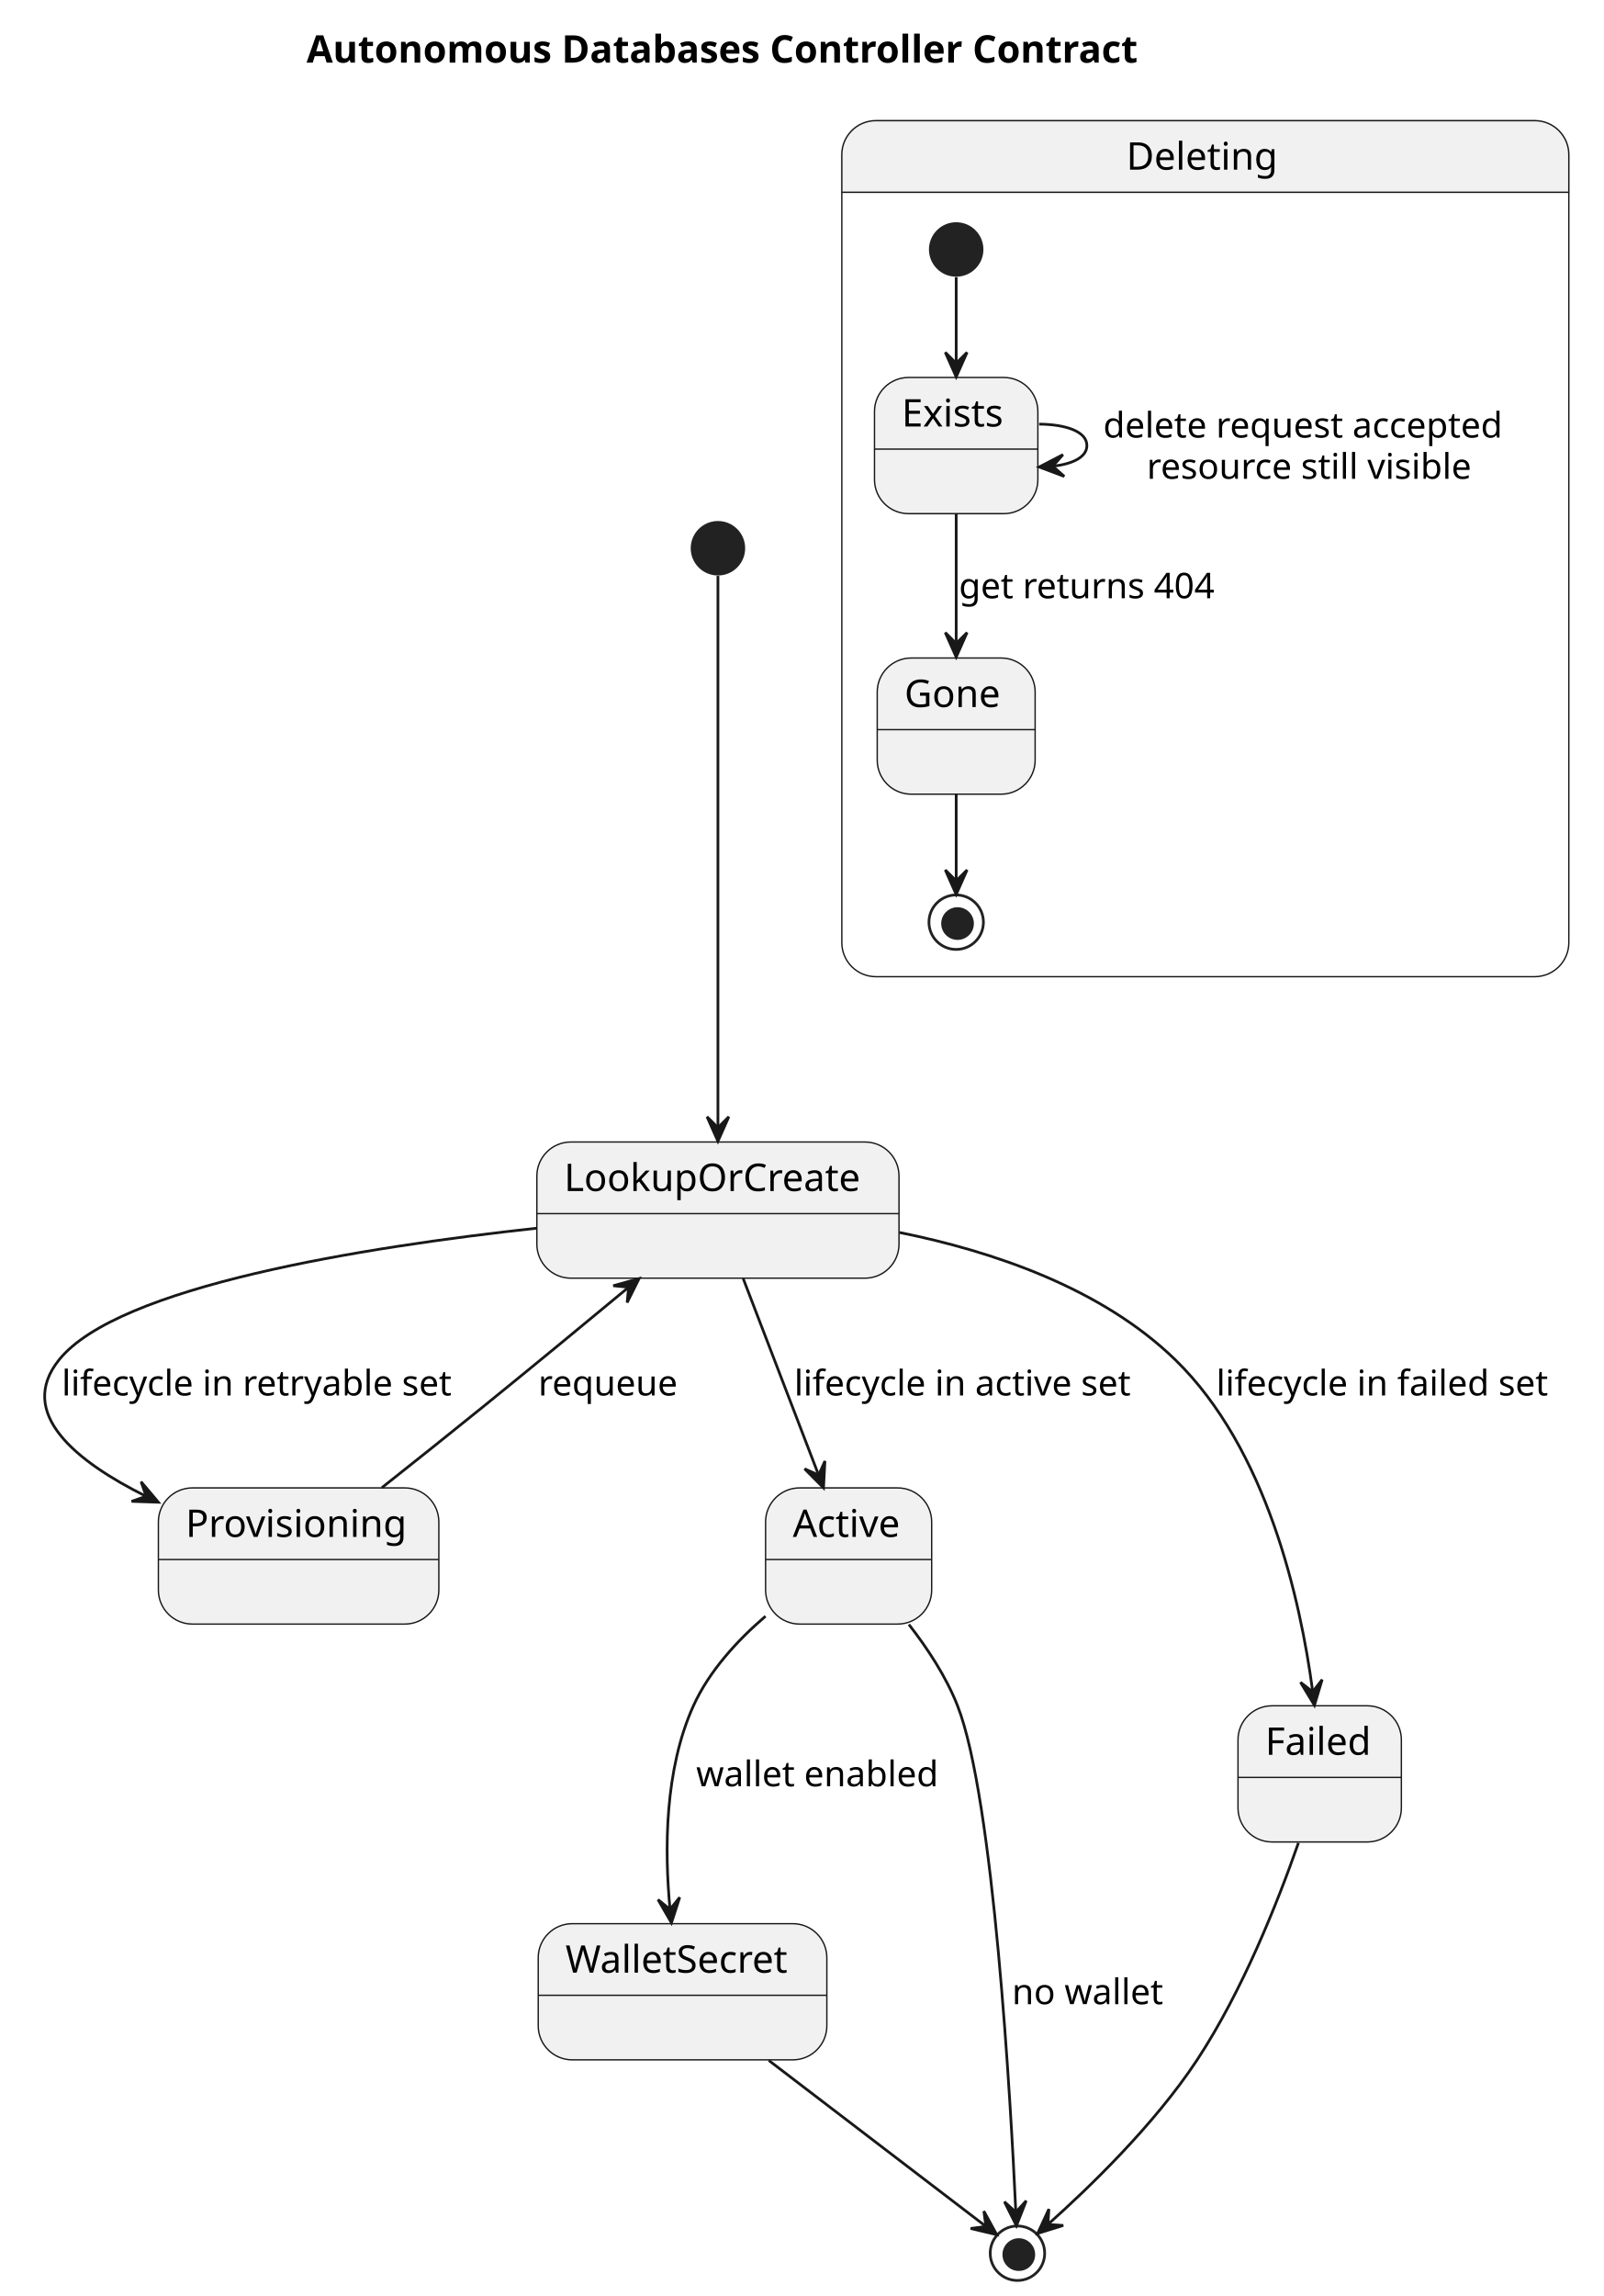
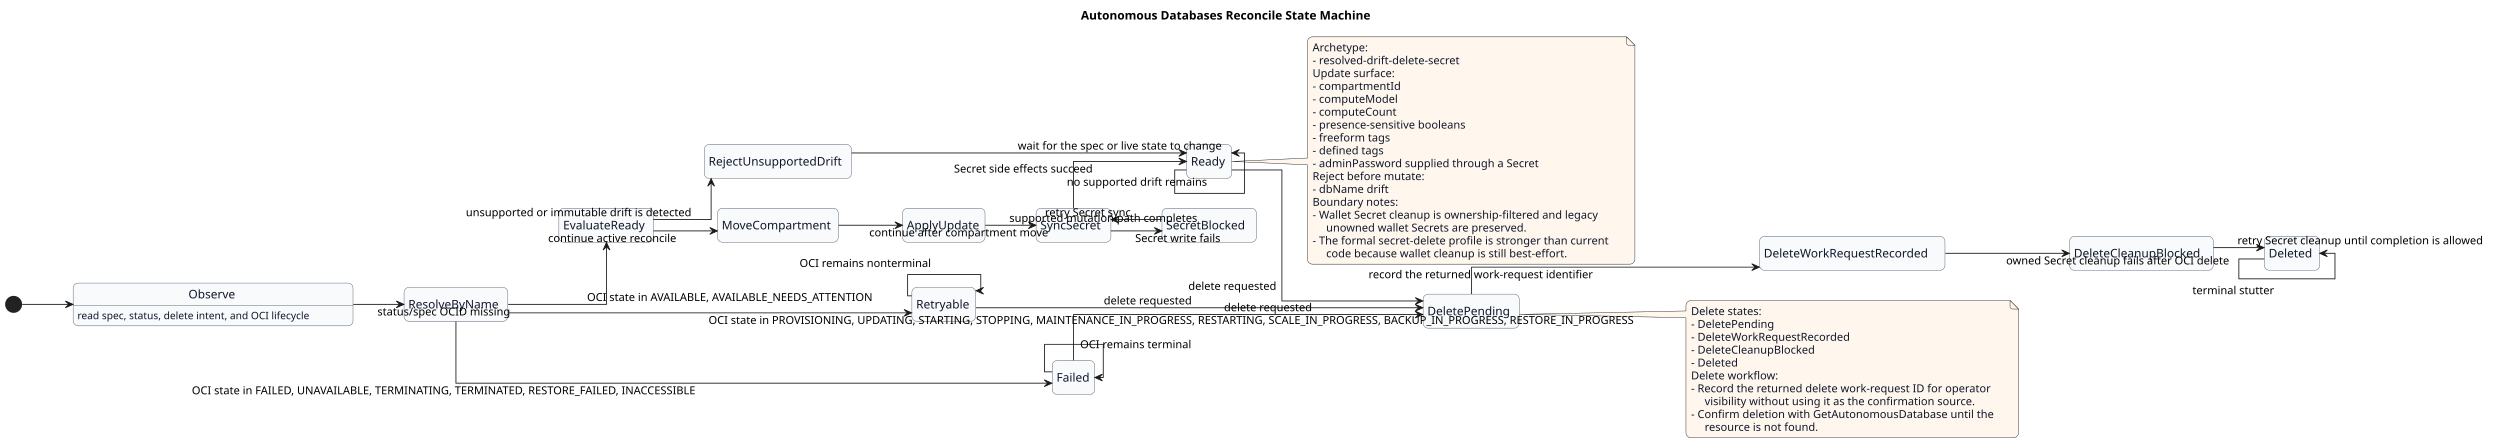
- <svg xmlns="http://www.w3.org/2000/svg" contentStyleType="text/css" height="843px" preserveAspectRatio="none" style="width:589px;height:843px;background:#FFFFFF;" version="1.1" viewBox="0 0 589 843" width="589px" zoomAndPan="magnify">
+ <svg xmlns="http://www.w3.org/2000/svg" contentStyleType="text/css" height="521px" preserveAspectRatio="none" style="width:2939px;height:521px;background:#FFFFFF;" version="1.1" viewBox="0 0 2939 521" width="2939px" zoomAndPan="magnify">
  <defs />
  <g>
-     <text fill="#000000" font-family="sans-serif" font-size="14" font-weight="bold" lengthAdjust="spacing" textLength="344" x="112.585" y="22.995">Autonomous Databases Controller Contract</text>
-     <ellipse cx="263.67" cy="201.297" fill="#222222" rx="10" ry="10" style="stroke:none;stroke-width:1.0;" />
-     <g id="LookupOrCreate">
-       <rect fill="#F1F1F1" height="50" rx="12.5" ry="12.5" style="stroke:#181818;stroke-width:0.5;" width="133" x="197.17" y="419.297" />
-       <line style="stroke:#181818;stroke-width:0.5;" x1="197.17" x2="330.17" y1="445.594" y2="445.594" />
-       <text fill="#000000" font-family="sans-serif" font-size="14" lengthAdjust="spacing" textLength="113" x="207.17" y="437.292">LookupOrCreate</text>
+     <text fill="#000000" font-family="sans-serif" font-size="14" font-weight="bold" lengthAdjust="spacing" textLength="384" x="1270.68" y="22.995">Autonomous Databases Reconcile State Machine</text>
+     <ellipse cx="16" cy="357.797" fill="#222222" rx="10" ry="10" style="stroke:none;stroke-width:1.0;" />
+     <g id="Observe">
+       <rect fill="#F8FAFC" height="50.266" rx="6" ry="6" style="stroke:#475569;stroke-width:0.5;" width="329" x="86" y="332.797" />
+       <line style="stroke:#475569;stroke-width:0.5;" x1="86" x2="415" y1="359.094" y2="359.094" />
+       <text fill="#0F172A" font-family="sans-serif" font-size="14" lengthAdjust="spacing" textLength="58" x="221.5" y="350.792">Observe</text>
+       <text fill="#0F172A" font-family="sans-serif" font-size="12" lengthAdjust="spacing" textLength="309" x="91" y="375.232">read spec, status, delete intent, and OCI lifecycle</text>
    </g>
-     <g id="Provisioning">
-       <rect fill="#F1F1F1" height="50" rx="12.5" ry="12.5" style="stroke:#181818;stroke-width:0.5;" width="103" x="58.17" y="546.297" />
-       <line style="stroke:#181818;stroke-width:0.5;" x1="58.17" x2="161.17" y1="572.594" y2="572.594" />
-       <text fill="#000000" font-family="sans-serif" font-size="14" lengthAdjust="spacing" textLength="83" x="68.17" y="564.292">Provisioning</text>
+     <rect fill="#F8FAFC" height="40" rx="6" ry="6" style="stroke:#475569;stroke-width:0.5;" width="122" x="475" y="337.797" />
+     <text fill="#0F172A" font-family="sans-serif" font-size="14" lengthAdjust="spacing" textLength="112" x="480" y="362.644">ResolveByName</text>
+     <rect fill="#F8FAFC" height="40" rx="6" ry="6" style="stroke:#475569;stroke-width:0.5;" width="111" x="657" y="244.797" />
+     <text fill="#0F172A" font-family="sans-serif" font-size="14" lengthAdjust="spacing" textLength="101" x="662" y="269.644">EvaluateReady</text>
+     <rect fill="#F8FAFC" height="40" rx="6" ry="6" style="stroke:#475569;stroke-width:0.5;" width="75" x="1072" y="337.797" />
+     <text fill="#0F172A" font-family="sans-serif" font-size="14" lengthAdjust="spacing" textLength="65" x="1077" y="362.644">Retryable</text>
+     <rect fill="#F8FAFC" height="40" rx="6" ry="6" style="stroke:#475569;stroke-width:0.5;" width="50" x="1237" y="423.797" />
+     <text fill="#0F172A" font-family="sans-serif" font-size="14" lengthAdjust="spacing" textLength="40" x="1242" y="448.644">Failed</text>
+     <rect fill="#F8FAFC" height="40" rx="6" ry="6" style="stroke:#475569;stroke-width:0.5;" width="173" x="828" y="169.797" />
+     <text fill="#0F172A" font-family="sans-serif" font-size="14" lengthAdjust="spacing" textLength="163" x="833" y="194.644">RejectUnsupportedDrift</text>
+     <rect fill="#F8FAFC" height="40" rx="6" ry="6" style="stroke:#475569;stroke-width:0.5;" width="53" x="1395" y="169.797" />
+     <text fill="#0F172A" font-family="sans-serif" font-size="14" lengthAdjust="spacing" textLength="43" x="1400" y="194.644">Ready</text>
+     <rect fill="#F8FAFC" height="40" rx="6" ry="6" style="stroke:#475569;stroke-width:0.5;" width="142" x="843.5" y="244.797" />
+     <text fill="#0F172A" font-family="sans-serif" font-size="14" lengthAdjust="spacing" textLength="132" x="848.5" y="269.644">MoveCompartment</text>
+     <rect fill="#F8FAFC" height="40" rx="6" ry="6" style="stroke:#475569;stroke-width:0.5;" width="97" x="1061" y="244.797" />
+     <text fill="#0F172A" font-family="sans-serif" font-size="14" lengthAdjust="spacing" textLength="87" x="1066" y="269.644">ApplyUpdate</text>
+     <rect fill="#F8FAFC" height="40" rx="6" ry="6" style="stroke:#475569;stroke-width:0.5;" width="88" x="1218" y="244.797" />
+     <text fill="#0F172A" font-family="sans-serif" font-size="14" lengthAdjust="spacing" textLength="78" x="1223" y="269.644">SyncSecret</text>
+     <rect fill="#F8FAFC" height="40" rx="6" ry="6" style="stroke:#475569;stroke-width:0.5;" width="111" x="1366" y="244.797" />
+     <text fill="#0F172A" font-family="sans-serif" font-size="14" lengthAdjust="spacing" textLength="101" x="1371" y="269.644">SecretBlocked</text>
+     <rect fill="#F8FAFC" height="40" rx="6" ry="6" style="stroke:#475569;stroke-width:0.5;" width="113" x="1673" y="345.797" />
+     <text fill="#0F172A" font-family="sans-serif" font-size="14" lengthAdjust="spacing" textLength="103" x="1678" y="370.644">DeletePending</text>
+     <rect fill="#F8FAFC" height="40" rx="6" ry="6" style="stroke:#475569;stroke-width:0.5;" width="218" x="2068.5" y="277.797" />
+     <text fill="#0F172A" font-family="sans-serif" font-size="14" lengthAdjust="spacing" textLength="208" x="2073.5" y="302.644">DeleteWorkRequestRecorded</text>
+     <rect fill="#F8FAFC" height="40" rx="6" ry="6" style="stroke:#475569;stroke-width:0.5;" width="169" x="2433" y="277.797" />
+     <text fill="#0F172A" font-family="sans-serif" font-size="14" lengthAdjust="spacing" textLength="159" x="2438" y="302.644">DeleteCleanupBlocked</text>
+     <rect fill="#F8FAFC" height="40" rx="6" ry="6" style="stroke:#475569;stroke-width:0.5;" width="65" x="2662" y="277.797" />
+     <text fill="#0F172A" font-family="sans-serif" font-size="14" lengthAdjust="spacing" textLength="55" x="2667" y="302.644">Deleted</text>
+     <g id="elem_GMN41">
+       <path d="M1537,49.297 L1537,185.797 L1448.03,189.797 L1537,193.797 L1537,304.555 A6,6 0 0 0 1543,310.555 L1916,310.555 A6,6 0 0 0 1922,304.555 L1922,53.297 L1912,43.297 L1543,43.297 A6,6 0 0 0 1537,49.297 " fill="#FFF7ED" style="stroke:#181818;stroke-width:0.5;" />
+       <path d="M1912,43.297 L1912,50.297 A3,3 0 0 0 1915,53.297 L1922,53.297 L1912,43.297 " fill="#FFF7ED" style="stroke:#181818;stroke-width:0.5;" />
+       <text fill="#0F172A" font-family="sans-serif" font-size="13" lengthAdjust="spacing" textLength="69" x="1543" y="60.364">Archetype:</text>
+       <text fill="#0F172A" font-family="sans-serif" font-size="13" lengthAdjust="spacing" textLength="183" x="1543" y="75.497">- resolved-drift-delete-secret</text>
+       <text fill="#0F172A" font-family="sans-serif" font-size="13" lengthAdjust="spacing" textLength="102" x="1543" y="90.629">Update surface:</text>
+       <text fill="#0F172A" font-family="sans-serif" font-size="13" lengthAdjust="spacing" textLength="108" x="1543" y="105.762">- compartmentId</text>
+       <text fill="#0F172A" font-family="sans-serif" font-size="13" lengthAdjust="spacing" textLength="104" x="1543" y="120.895">- computeModel</text>
+       <text fill="#0F172A" font-family="sans-serif" font-size="13" lengthAdjust="spacing" textLength="104" x="1543" y="136.028">- computeCount</text>
+       <text fill="#0F172A" font-family="sans-serif" font-size="13" lengthAdjust="spacing" textLength="191" x="1543" y="151.161">- presence-sensitive booleans</text>
+       <text fill="#0F172A" font-family="sans-serif" font-size="13" lengthAdjust="spacing" textLength="96" x="1543" y="166.293">- freeform tags</text>
+       <text fill="#0F172A" font-family="sans-serif" font-size="13" lengthAdjust="spacing" textLength="88" x="1543" y="181.426">- defined tags</text>
+       <text fill="#0F172A" font-family="sans-serif" font-size="13" lengthAdjust="spacing" textLength="278" x="1543" y="196.559">- adminPassword supplied through a Secret</text>
+       <text fill="#0F172A" font-family="sans-serif" font-size="13" lengthAdjust="spacing" textLength="139" x="1543" y="211.692">Reject before mutate:</text>
+       <text fill="#0F172A" font-family="sans-serif" font-size="13" lengthAdjust="spacing" textLength="93" x="1543" y="226.825">- dbName drift</text>
+       <text fill="#0F172A" font-family="sans-serif" font-size="13" lengthAdjust="spacing" textLength="105" x="1543" y="241.958">Boundary notes:</text>
+       <text fill="#0F172A" font-family="sans-serif" font-size="13" lengthAdjust="spacing" textLength="351" x="1543" y="257.09">- Wallet Secret cleanup is ownership-filtered and legacy</text>
+       <text fill="#0F172A" font-family="sans-serif" font-size="13" lengthAdjust="spacing" textLength="247" x="1559" y="272.223">unowned wallet Secrets are preserved.</text>
+       <text fill="#0F172A" font-family="sans-serif" font-size="13" lengthAdjust="spacing" textLength="364" x="1543" y="287.356">- The formal secret-delete profile is stronger than current</text>
+       <text fill="#0F172A" font-family="sans-serif" font-size="13" lengthAdjust="spacing" textLength="297" x="1559" y="302.489">code because wallet cleanup is still best-effort.</text>
    </g>
-     <g id="Active">
-       <rect fill="#F1F1F1" height="50" rx="12.5" ry="12.5" style="stroke:#181818;stroke-width:0.5;" width="61" x="281.17" y="546.297" />
-       <line style="stroke:#181818;stroke-width:0.5;" x1="281.17" x2="342.17" y1="572.594" y2="572.594" />
-       <text fill="#000000" font-family="sans-serif" font-size="14" lengthAdjust="spacing" textLength="41" x="291.17" y="564.292">Active</text>
+     <g id="elem_GMN44">
+       <path d="M1982,359.297 L1982,365.547 L1786.24,369.547 L1982,373.547 L1982,508.625 A6,6 0 0 0 1988,514.625 L2367,514.625 A6,6 0 0 0 2373,508.625 L2373,363.297 L2363,353.297 L1988,353.297 A6,6 0 0 0 1982,359.297 " fill="#FFF7ED" style="stroke:#181818;stroke-width:0.5;" />
+       <path d="M2363,353.297 L2363,360.297 A3,3 0 0 0 2366,363.297 L2373,363.297 L2363,353.297 " fill="#FFF7ED" style="stroke:#181818;stroke-width:0.5;" />
+       <text fill="#0F172A" font-family="sans-serif" font-size="13" lengthAdjust="spacing" textLength="90" x="1988" y="370.364">Delete states:</text>
+       <text fill="#0F172A" font-family="sans-serif" font-size="13" lengthAdjust="spacing" textLength="102" x="1988" y="385.497">- DeletePending</text>
+       <text fill="#0F172A" font-family="sans-serif" font-size="13" lengthAdjust="spacing" textLength="194" x="1988" y="400.629">- DeleteWorkRequestRecorded</text>
+       <text fill="#0F172A" font-family="sans-serif" font-size="13" lengthAdjust="spacing" textLength="153" x="1988" y="415.762">- DeleteCleanupBlocked</text>
+       <text fill="#0F172A" font-family="sans-serif" font-size="13" lengthAdjust="spacing" textLength="59" x="1988" y="430.895">- Deleted</text>
+       <text fill="#0F172A" font-family="sans-serif" font-size="13" lengthAdjust="spacing" textLength="103" x="1988" y="446.028">Delete workflow:</text>
+       <text fill="#0F172A" font-family="sans-serif" font-size="13" lengthAdjust="spacing" textLength="365" x="1988" y="461.161">- Record the returned delete work-request ID for operator</text>
+       <text fill="#0F172A" font-family="sans-serif" font-size="13" lengthAdjust="spacing" textLength="328" x="2004" y="476.293">visibility without using it as the confirmation source.</text>
+       <text fill="#0F172A" font-family="sans-serif" font-size="13" lengthAdjust="spacing" textLength="370" x="1988" y="491.426">- Confirm deletion with GetAutonomousDatabase until the</text>
+       <text fill="#0F172A" font-family="sans-serif" font-size="13" lengthAdjust="spacing" textLength="139" x="2004" y="506.559">resource is not found.</text>
    </g>
-     <g id="Failed">
-       <rect fill="#F1F1F1" height="50" rx="12.5" ry="12.5" style="stroke:#181818;stroke-width:0.5;" width="60" x="454.67" y="626.297" />
-       <line style="stroke:#181818;stroke-width:0.5;" x1="454.67" x2="514.67" y1="652.594" y2="652.594" />
-       <text fill="#000000" font-family="sans-serif" font-size="14" lengthAdjust="spacing" textLength="40" x="464.67" y="644.292">Failed</text>
+     <g id="link_*start_Observe">
+       <path d="M26.08,357.797 C26.08,357.797 80.84,357.797 80.84,357.797 " fill="none" id="*start-to-Observe" style="stroke:#181818;stroke-width:1.0;" />
+       <polygon fill="#181818" points="85.84,357.797,76.84,353.797,80.84,357.797,76.84,361.797,85.84,357.797" style="stroke:#181818;stroke-width:1.0;" />
    </g>
-     <g id="WalletSecret">
-       <rect fill="#F1F1F1" height="50" rx="12.5" ry="12.5" style="stroke:#181818;stroke-width:0.5;" width="106" x="197.67" y="706.297" />
-       <line style="stroke:#181818;stroke-width:0.5;" x1="197.67" x2="303.67" y1="732.594" y2="732.594" />
-       <text fill="#000000" font-family="sans-serif" font-size="14" lengthAdjust="spacing" textLength="86" x="207.67" y="724.292">WalletSecret</text>
+     <g id="link_Observe_ResolveByName">
+       <path d="M415.34,357.797 C415.34,357.797 469.86,357.797 469.86,357.797 " fill="none" id="Observe-to-ResolveByName" style="stroke:#181818;stroke-width:1.0;" />
+       <polygon fill="#181818" points="474.86,357.797,465.86,353.797,469.86,357.797,465.86,361.797,474.86,357.797" style="stroke:#181818;stroke-width:1.0;" />
+       <text fill="#000000" font-family="sans-serif" font-size="13" lengthAdjust="spacing" textLength="163" x="443.6" y="370.864">status/spec OCID missing</text>
    </g>
-     <ellipse cx="373.67" cy="827.297" fill="none" rx="10" ry="10" style="stroke:#222222;stroke-width:1.0;" />
-     <ellipse cx="374.17" cy="827.797" fill="#222222" rx="6" ry="6" style="stroke:none;stroke-width:1.0;" />
-     <path d="M321.67,44.297 L563.67,44.297 A12.5,12.5 0 0 1 576.17,56.797 L576.17,70.594 L309.17,70.594 L309.17,56.797 A12.5,12.5 0 0 1 321.67,44.297 " fill="#F1F1F1" style="stroke:#F1F1F1;stroke-width:1.0;" />
-     <rect fill="none" height="314.297" rx="12.5" ry="12.5" style="stroke:#181818;stroke-width:0.5;" width="267" x="309.17" y="44.297" />
-     <line style="stroke:#181818;stroke-width:0.5;" x1="309.17" x2="576.17" y1="70.594" y2="70.594" />
-     <text fill="#000000" font-family="sans-serif" font-size="14" lengthAdjust="spacing" textLength="58" x="413.67" y="62.292">Deleting</text>
-     <ellipse cx="351.17" cy="91.594" fill="#222222" rx="10" ry="10" style="stroke:none;stroke-width:1.0;" />
-     <g id="Deleting.Exists">
-       <rect fill="#F1F1F1" height="50" rx="12.5" ry="12.5" style="stroke:#181818;stroke-width:0.5;" width="60" x="321.17" y="138.594" />
-       <line style="stroke:#181818;stroke-width:0.5;" x1="321.17" x2="381.17" y1="164.891" y2="164.891" />
-       <text fill="#000000" font-family="sans-serif" font-size="14" lengthAdjust="spacing" textLength="40" x="331.17" y="156.589">Exists</text>
+     <g id="link_ResolveByName_EvaluateReady">
+       <path d="M597.41,357.797 C648.53,357.797 713,357.797 713,357.797 C713,357.797 713,289.977 713,289.977 " fill="none" id="ResolveByName-to-EvaluateReady" style="stroke:#181818;stroke-width:1.0;" />
+       <polygon fill="#181818" points="713,284.977,709,293.977,713,289.977,717,293.977,713,284.977" style="stroke:#181818;stroke-width:1.0;" />
+       <text fill="#000000" font-family="sans-serif" font-size="13" lengthAdjust="spacing" textLength="356" x="690.11" y="353.864">OCI state in AVAILABLE, AVAILABLE_NEEDS_ATTENTION</text>
    </g>
-     <g id="Deleting.Gone">
-       <rect fill="#F1F1F1" height="50" rx="12.5" ry="12.5" style="stroke:#181818;stroke-width:0.5;" width="58" x="322.17" y="241.594" />
-       <line style="stroke:#181818;stroke-width:0.5;" x1="322.17" x2="380.17" y1="267.891" y2="267.891" />
-       <text fill="#000000" font-family="sans-serif" font-size="14" lengthAdjust="spacing" textLength="38" x="332.17" y="259.589">Gone</text>
+     <g id="link_ResolveByName_Retryable">
+       <path d="M597.1,367.797 C597.1,367.797 1066.75,367.797 1066.75,367.797 " fill="none" id="ResolveByName-to-Retryable" style="stroke:#181818;stroke-width:1.0;" />
+       <polygon fill="#181818" points="1071.75,367.797,1062.75,363.797,1066.75,367.797,1062.75,371.797,1071.75,367.797" style="stroke:#181818;stroke-width:1.0;" />
+       <text fill="#000000" font-family="sans-serif" font-size="13" lengthAdjust="spacing" textLength="1144" x="832.93" y="380.864">OCI state in PROVISIONING, UPDATING, STARTING, STOPPING, MAINTENANCE_IN_PROGRESS, RESTARTING, SCALE_IN_PROGRESS, BACKUP_IN_PROGRESS, RESTORE_IN_PROGRESS</text>
    </g>
-     <ellipse cx="351.17" cy="338.594" fill="none" rx="10" ry="10" style="stroke:#222222;stroke-width:1.0;" />
-     <ellipse cx="351.67" cy="339.094" fill="#222222" rx="6" ry="6" style="stroke:none;stroke-width:1.0;" />
-     <g id="link_*start*Deleting_Exists">
-       <path d="M351.17,101.744 C351.17,109.784 351.17,121.924 351.17,133.244 " fill="none" id="*start*Deleting-to-Exists" style="stroke:#181818;stroke-width:1.0;" />
-       <polygon fill="#181818" points="351.17,138.374,355.17,129.374,351.17,133.374,347.17,129.374,351.17,138.374" style="stroke:#181818;stroke-width:1.0;" />
+     <g id="link_ResolveByName_Failed">
+       <path d="M536,377.907 C536,405.157 536,450.467 536,450.467 C536,450.467 1231.59,450.467 1231.59,450.467 " fill="none" id="ResolveByName-to-Failed" style="stroke:#181818;stroke-width:1.0;" />
+       <polygon fill="#181818" points="1236.59,450.467,1227.59,446.467,1231.59,450.467,1227.59,454.467,1236.59,450.467" style="stroke:#181818;stroke-width:1.0;" />
+       <text fill="#000000" font-family="sans-serif" font-size="13" lengthAdjust="spacing" textLength="621" x="225.51" y="463.534">OCI state in FAILED, UNAVAILABLE, TERMINATING, TERMINATED, RESTORE_FAILED, INACCESSIBLE</text>
    </g>
-     <g id="link_Exists_Exists">
-       <path d="M381.64,155.724 C391.42,155.804 399.17,158.424 399.17,163.594 C399.17,167.794 394.05,170.314 386.89,171.154 " fill="none" id="Exists-to-Exists" style="stroke:#181818;stroke-width:1.0;" />
-       <polygon fill="#181818" points="381.64,171.464,390.864,174.916,386.631,171.163,390.384,166.93,381.64,171.464" style="stroke:#181818;stroke-width:1.0;" />
-       <text fill="#000000" font-family="sans-serif" font-size="13" lengthAdjust="spacing" textLength="156" x="405.17" y="160.661">delete request accepted</text>
-       <text fill="#000000" font-family="sans-serif" font-size="13" lengthAdjust="spacing" textLength="124" x="421.17" y="175.793">resource still visible</text>
+     <g id="link_EvaluateReady_RejectUnsupportedDrift">
+       <path d="M768.11,258.127 C800.89,258.127 836,258.127 836,258.127 C836,258.127 836,214.927 836,214.927 " fill="none" id="EvaluateReady-to-RejectUnsupportedDrift" style="stroke:#181818;stroke-width:1.0;" />
+       <polygon fill="#181818" points="836,209.927,832,218.927,836,214.927,840,218.927,836,209.927" style="stroke:#181818;stroke-width:1.0;" />
+       <text fill="#000000" font-family="sans-serif" font-size="13" lengthAdjust="spacing" textLength="275" x="547.65" y="254.194">unsupported or immutable drift is detected</text>
    </g>
-     <g id="link_Exists_Gone">
-       <path d="M351.17,188.784 C351.17,202.924 351.17,220.874 351.17,235.874 " fill="none" id="Exists-to-Gone" style="stroke:#181818;stroke-width:1.0;" />
-       <polygon fill="#181818" points="351.17,241.254,355.17,232.254,351.17,236.254,347.17,232.254,351.17,241.254" style="stroke:#181818;stroke-width:1.0;" />
-       <text fill="#000000" font-family="sans-serif" font-size="13" lengthAdjust="spacing" textLength="99" x="352.17" y="219.661">get returns 404</text>
+     <g id="link_RejectUnsupportedDrift_Ready">
+       <path d="M1001.08,179.797 C1001.08,179.797 1389.85,179.797 1389.85,179.797 " fill="none" id="RejectUnsupportedDrift-to-Ready" style="stroke:#181818;stroke-width:1.0;" />
+       <polygon fill="#181818" points="1394.85,179.797,1385.85,175.797,1389.85,179.797,1385.85,183.797,1394.85,179.797" style="stroke:#181818;stroke-width:1.0;" />
+       <text fill="#000000" font-family="sans-serif" font-size="13" lengthAdjust="spacing" textLength="252" x="1196.46" y="175.864">wait for the spec or live state to change</text>
    </g>
-     <g id="link_Gone_*end*Deleting">
-       <path d="M351.17,291.684 C351.17,302.164 351.17,314.094 351.17,323.164 " fill="none" id="Gone-to-*end*Deleting" style="stroke:#181818;stroke-width:1.0;" />
-       <polygon fill="#181818" points="351.17,328.404,355.17,319.404,351.17,323.404,347.17,319.404,351.17,328.404" style="stroke:#181818;stroke-width:1.0;" />
+     <g id="link_EvaluateReady_MoveCompartment">
+       <path d="M768.23,271.467 C768.23,271.467 838.4,271.467 838.4,271.467 " fill="none" id="EvaluateReady-to-MoveCompartment" style="stroke:#181818;stroke-width:1.0;" />
+       <polygon fill="#181818" points="843.4,271.467,834.4,267.467,838.4,271.467,834.4,275.467,843.4,271.467" style="stroke:#181818;stroke-width:1.0;" />
+       <text fill="#000000" font-family="sans-serif" font-size="13" lengthAdjust="spacing" textLength="158" x="644.32" y="284.534">continue active reconcile</text>
    </g>
-     <g id="link_*start_LookupOrCreate">
-       <path d="M263.67,211.447 C263.67,244.597 263.67,359.297 263.67,413.927 " fill="none" id="*start-to-LookupOrCreate" style="stroke:#181818;stroke-width:1.0;" />
-       <polygon fill="#181818" points="263.67,419.027,267.67,410.027,263.67,414.027,259.67,410.027,263.67,419.027" style="stroke:#181818;stroke-width:1.0;" />
+     <g id="link_MoveCompartment_ApplyUpdate">
+       <path d="M985.73,264.797 C985.73,264.797 1055.99,264.797 1055.99,264.797 " fill="none" id="MoveCompartment-to-ApplyUpdate" style="stroke:#181818;stroke-width:1.0;" />
+       <polygon fill="#181818" points="1060.99,264.797,1051.99,260.797,1055.99,264.797,1051.99,268.797,1060.99,264.797" style="stroke:#181818;stroke-width:1.0;" />
+       <text fill="#000000" font-family="sans-serif" font-size="13" lengthAdjust="spacing" textLength="221" x="1021.86" y="277.864">continue after compartment move</text>
    </g>
-     <g id="link_LookupOrCreate_Provisioning">
-       <path d="M197.08,450.947 C133.19,457.917 43.31,472.297 21.67,499.297 C6,518.847 27.83,536.547 53.65,549.387 " fill="none" id="LookupOrCreate-to-Provisioning" style="stroke:#181818;stroke-width:1.0;" />
-       <polygon fill="#181818" points="58.17,551.567,51.822,544.037,53.672,549.382,48.327,551.233,58.17,551.567" style="stroke:#181818;stroke-width:1.0;" />
-       <text fill="#000000" font-family="sans-serif" font-size="13" lengthAdjust="spacing" textLength="150" x="22.67" y="512.364">lifecycle in retryable set</text>
+     <g id="link_ApplyUpdate_SyncSecret">
+       <path d="M1158.17,264.797 C1158.17,264.797 1212.92,264.797 1212.92,264.797 " fill="none" id="ApplyUpdate-to-SyncSecret" style="stroke:#181818;stroke-width:1.0;" />
+       <polygon fill="#181818" points="1217.92,264.797,1208.92,260.797,1212.92,264.797,1208.92,268.797,1217.92,264.797" style="stroke:#181818;stroke-width:1.0;" />
+       <text fill="#000000" font-family="sans-serif" font-size="13" lengthAdjust="spacing" textLength="231" x="1186.55" y="260.864">supported mutation path completes</text>
    </g>
-     <g id="link_Provisioning_LookupOrCreate">
-       <path d="M140.23,546.227 C151.98,536.927 165.49,526.167 177.67,516.297 C195.29,502.037 214.78,485.967 230.74,472.727 " fill="none" id="Provisioning-to-LookupOrCreate" style="stroke:#181818;stroke-width:1.0;" />
-       <polygon fill="#181818" points="234.72,469.427,225.234,472.074,230.865,472.611,230.328,478.242,234.72,469.427" style="stroke:#181818;stroke-width:1.0;" />
-       <text fill="#000000" font-family="sans-serif" font-size="13" lengthAdjust="spacing" textLength="53" x="197.67" y="512.364">requeue</text>
+     <g id="link_SyncSecret_SecretBlocked">
+       <path d="M1306.01,271.467 C1306.01,271.467 1360.94,271.467 1360.94,271.467 " fill="none" id="SyncSecret-to-SecretBlocked" style="stroke:#181818;stroke-width:1.0;" />
+       <polygon fill="#181818" points="1365.94,271.467,1356.94,267.467,1360.94,271.467,1356.94,275.467,1365.94,271.467" style="stroke:#181818;stroke-width:1.0;" />
+       <text fill="#000000" font-family="sans-serif" font-size="13" lengthAdjust="spacing" textLength="105" x="1334.48" y="284.534">Secret write fails</text>
    </g>
-     <g id="link_LookupOrCreate_Active">
-       <path d="M272.93,469.397 C280.83,489.977 292.21,519.627 300.6,541.457 " fill="none" id="LookupOrCreate-to-Active" style="stroke:#181818;stroke-width:1.0;" />
-       <polygon fill="#181818" points="302.44,546.267,302.963,536.432,300.655,541.596,295.49,539.288,302.44,546.267" style="stroke:#181818;stroke-width:1.0;" />
-       <text fill="#000000" font-family="sans-serif" font-size="13" lengthAdjust="spacing" textLength="131" x="291.67" y="512.364">lifecycle in active set</text>
+     <g id="link_SecretBlocked_SyncSecret">
+       <path d="M1365.71,258.127 C1365.71,258.127 1311.2,258.127 1311.2,258.127 " fill="none" id="SecretBlocked-to-SyncSecret" style="stroke:#181818;stroke-width:1.0;" />
+       <polygon fill="#181818" points="1306.2,258.127,1315.2,262.127,1311.2,258.127,1315.2,254.127,1306.2,258.127" style="stroke:#181818;stroke-width:1.0;" />
+       <text fill="#000000" font-family="sans-serif" font-size="13" lengthAdjust="spacing" textLength="109" x="1228.46" y="254.194">retry Secret sync</text>
    </g>
-     <g id="link_LookupOrCreate_Failed">
-       <path d="M330.31,452.507 C364.51,459.407 404.56,472.897 431.67,499.297 C465.21,531.957 477.56,587.037 482.08,620.877 " fill="none" id="LookupOrCreate-to-Failed" style="stroke:#181818;stroke-width:1.0;" />
-       <polygon fill="#181818" points="482.74,626.117,485.576,616.685,482.111,621.157,477.64,617.692,482.74,626.117" style="stroke:#181818;stroke-width:1.0;" />
-       <text fill="#000000" font-family="sans-serif" font-size="13" lengthAdjust="spacing" textLength="127" x="446.67" y="512.364">lifecycle in failed set</text>
+     <g id="link_SyncSecret_Ready">
+       <path d="M1262,244.697 C1262,222.487 1262,189.797 1262,189.797 C1262,189.797 1389.8,189.797 1389.8,189.797 " fill="none" id="SyncSecret-to-Ready" style="stroke:#181818;stroke-width:1.0;" />
+       <polygon fill="#181818" points="1394.8,189.797,1385.8,185.797,1389.8,189.797,1385.8,193.797,1394.8,189.797" style="stroke:#181818;stroke-width:1.0;" />
+       <text fill="#000000" font-family="sans-serif" font-size="13" lengthAdjust="spacing" textLength="176" x="1121.45" y="202.864">Secret side effects succeed</text>
    </g>
-     <g id="link_Active_WalletSecret">
-       <path d="M281.14,593.407 C270.82,602.267 260.47,613.507 254.67,626.297 C244.04,649.757 244.01,679.347 246.07,700.957 " fill="none" id="Active-to-WalletSecret" style="stroke:#181818;stroke-width:1.0;" />
-       <polygon fill="#181818" points="246.6,705.997,249.629,696.625,246.073,701.025,241.673,697.469,246.6,705.997" style="stroke:#181818;stroke-width:1.0;" />
-       <text fill="#000000" font-family="sans-serif" font-size="13" lengthAdjust="spacing" textLength="91" x="255.67" y="655.864">wallet enabled</text>
+     <g id="link_Ready_Ready">
+       <path d="M1394.71,199.797 C1387.18,199.797 1381,199.797 1381,199.797 C1381,199.797 1381,227.297 1381,227.297 C1381,227.297 1463,227.297 1463,227.297 C1463,227.297 1463,179.797 1463,179.797 C1463,179.797 1453.02,179.797 1453.02,179.797 " fill="none" id="Ready-to-Ready" style="stroke:#181818;stroke-width:1.0;" />
+       <polygon fill="#181818" points="1448.02,179.797,1457.02,183.797,1453.02,179.797,1457.02,175.797,1448.02,179.797" style="stroke:#181818;stroke-width:1.0;" />
+       <text fill="#000000" font-family="sans-serif" font-size="13" lengthAdjust="spacing" textLength="170" x="1254.14" y="218.364">no supported drift remains</text>
    </g>
-     <g id="link_Active_*end">
-       <path d="M333.8,596.447 C340.66,605.247 347.5,615.647 351.67,626.297 C364.97,660.237 371.21,771.797 373.06,811.837 " fill="none" id="Active-to-*end" style="stroke:#181818;stroke-width:1.0;" />
-       <polygon fill="#181818" points="373.3,817.207,376.884,808.033,373.071,812.212,368.892,808.399,373.3,817.207" style="stroke:#181818;stroke-width:1.0;" />
-       <text fill="#000000" font-family="sans-serif" font-size="13" lengthAdjust="spacing" textLength="56" x="371.67" y="735.864">no wallet</text>
+     <g id="link_Retryable_Retryable">
+       <path d="M1071.88,347.797 C1068.89,347.797 1067,347.797 1067,347.797 C1067,347.797 1067,322.797 1067,322.797 C1067,322.797 1153,322.797 1153,322.797 C1153,322.797 1153,341.797 1153,341.797 C1153,341.797 1152.31,341.797 1152.31,341.797 " fill="none" id="Retryable-to-Retryable" style="stroke:#181818;stroke-width:1.0;" />
+       <polygon fill="#181818" points="1147.31,341.797,1156.31,345.797,1152.31,341.797,1156.31,337.797,1147.31,341.797" style="stroke:#181818;stroke-width:1.0;" />
+       <text fill="#000000" font-family="sans-serif" font-size="13" lengthAdjust="spacing" textLength="159" x="939.91" y="313.864">OCI remains nonterminal</text>
    </g>
-     <g id="link_WalletSecret_*end">
-       <path d="M282.35,756.507 C308.33,776.367 343.69,803.387 361.84,817.257 " fill="none" id="WalletSecret-to-*end" style="stroke:#181818;stroke-width:1.0;" />
-       <polygon fill="#181818" points="366.07,820.487,361.339,811.849,362.094,817.455,356.488,818.21,366.07,820.487" style="stroke:#181818;stroke-width:1.0;" />
+     <g id="link_Failed_Failed">
+       <path d="M1236.93,437.127 C1231.84,437.127 1228,437.127 1228,437.127 C1228,437.127 1228,404.797 1228,404.797 C1228,404.797 1297,404.797 1297,404.797 C1297,404.797 1297,443.797 1297,443.797 C1297,443.797 1292.06,443.797 1292.06,443.797 " fill="none" id="Failed-to-Failed" style="stroke:#181818;stroke-width:1.0;" />
+       <polygon fill="#181818" points="1287.06,443.797,1296.06,447.797,1292.06,443.797,1296.06,439.797,1287.06,443.797" style="stroke:#181818;stroke-width:1.0;" />
+       <text fill="#000000" font-family="sans-serif" font-size="13" lengthAdjust="spacing" textLength="135" x="1269.83" y="409.364">OCI remains terminal</text>
    </g>
-     <g id="link_Failed_*end">
-       <path d="M476.87,676.617 C469.23,698.497 456.33,730.987 439.67,756.297 C423.86,780.317 399.46,803.697 385.18,816.427 " fill="none" id="Failed-to-*end" style="stroke:#181818;stroke-width:1.0;" />
-       <polygon fill="#181818" points="381.09,820.027,390.492,817.093,384.847,816.727,385.212,811.082,381.09,820.027" style="stroke:#181818;stroke-width:1.0;" />
+     <g id="link_Ready_DeletePending">
+       <path d="M1448.08,199.797 C1473.18,199.797 1507,199.797 1507,199.797 C1507,199.797 1507,353.797 1507,353.797 C1507,353.797 1667.78,353.797 1667.78,353.797 " fill="none" id="Ready-to-DeletePending" style="stroke:#181818;stroke-width:1.0;" />
+       <polygon fill="#181818" points="1672.78,353.797,1663.78,349.797,1667.78,353.797,1663.78,357.797,1672.78,353.797" style="stroke:#181818;stroke-width:1.0;" />
+       <text fill="#000000" font-family="sans-serif" font-size="13" lengthAdjust="spacing" textLength="109" x="1397" y="340.794">delete requested</text>
+     </g>
+     <g id="link_Retryable_DeletePending">
+       <path d="M1147.35,361.797 C1147.35,361.797 1667.75,361.797 1667.75,361.797 " fill="none" id="Retryable-to-DeletePending" style="stroke:#181818;stroke-width:1.0;" />
+       <polygon fill="#181818" points="1672.75,361.797,1663.75,357.797,1667.75,361.797,1663.75,365.797,1672.75,361.797" style="stroke:#181818;stroke-width:1.0;" />
+       <text fill="#000000" font-family="sans-serif" font-size="13" lengthAdjust="spacing" textLength="109" x="1297.55" y="357.864">delete requested</text>
+     </g>
+     <g id="link_Failed_DeletePending">
+       <path d="M1262,423.577 C1262,401.667 1262,369.797 1262,369.797 C1262,369.797 1667.64,369.797 1667.64,369.797 " fill="none" id="Failed-to-DeletePending" style="stroke:#181818;stroke-width:1.0;" />
+       <polygon fill="#181818" points="1672.64,369.797,1663.64,365.797,1667.64,369.797,1663.64,373.797,1672.64,369.797" style="stroke:#181818;stroke-width:1.0;" />
+       <text fill="#000000" font-family="sans-serif" font-size="13" lengthAdjust="spacing" textLength="109" x="1438.93" y="365.864">delete requested</text>
+     </g>
+     <g id="link_DeletePending_DeleteWorkRequestRecorded">
+       <path d="M1730,345.637 C1730,331.107 1730,314.047 1730,314.047 C1730,314.047 2063.32,314.047 2063.32,314.047 " fill="none" id="DeletePending-to-DeleteWorkRequestRecorded" style="stroke:#181818;stroke-width:1.0;" />
+       <polygon fill="#181818" points="2068.32,314.047,2059.32,310.047,2063.32,314.047,2059.32,318.047,2068.32,314.047" style="stroke:#181818;stroke-width:1.0;" />
+       <text fill="#000000" font-family="sans-serif" font-size="13" lengthAdjust="spacing" textLength="271" x="1608.86" y="327.114">record the returned work-request identifier</text>
+     </g>
+     <g id="link_DeleteWorkRequestRecorded_DeleteCleanupBlocked">
+       <path d="M2286.95,297.797 C2286.95,297.797 2427.79,297.797 2427.79,297.797 " fill="none" id="DeleteWorkRequestRecorded-to-DeleteCleanupBlocked" style="stroke:#181818;stroke-width:1.0;" />
+       <polygon fill="#181818" points="2432.79,297.797,2423.79,293.797,2427.79,297.797,2423.79,301.797,2432.79,297.797" style="stroke:#181818;stroke-width:1.0;" />
+       <text fill="#000000" font-family="sans-serif" font-size="13" lengthAdjust="spacing" textLength="274" x="2358.37" y="310.864">owned Secret cleanup fails after OCI delete</text>
+     </g>
+     <g id="link_DeleteCleanupBlocked_Deleted">
+       <path d="M2602.11,291.127 C2602.11,291.127 2656.62,291.127 2656.62,291.127 " fill="none" id="DeleteCleanupBlocked-to-Deleted" style="stroke:#181818;stroke-width:1.0;" />
+       <polygon fill="#181818" points="2661.62,291.127,2652.62,287.127,2656.62,291.127,2652.62,295.127,2661.62,291.127" style="stroke:#181818;stroke-width:1.0;" />
+       <text fill="#000000" font-family="sans-serif" font-size="13" lengthAdjust="spacing" textLength="301" x="2630.36" y="287.194">retry Secret cleanup until completion is allowed</text>
+     </g>
+     <g id="link_Deleted_Deleted">
+       <path d="M2661.79,304.467 C2646.66,304.467 2632,304.467 2632,304.467 C2632,304.467 2632,327.797 2632,327.797 C2632,327.797 2745,327.797 2745,327.797 C2745,327.797 2745,297.797 2745,297.797 C2745,297.797 2732.05,297.797 2732.05,297.797 " fill="none" id="Deleted-to-Deleted" style="stroke:#181818;stroke-width:1.0;" />
+       <polygon fill="#181818" points="2727.05,297.797,2736.05,301.797,2732.05,297.797,2736.05,293.797,2727.05,297.797" style="stroke:#181818;stroke-width:1.0;" />
+       <text fill="#000000" font-family="sans-serif" font-size="13" lengthAdjust="spacing" textLength="100" x="2577.41" y="345.864">terminal stutter</text>
    </g>
  </g>
</svg>
